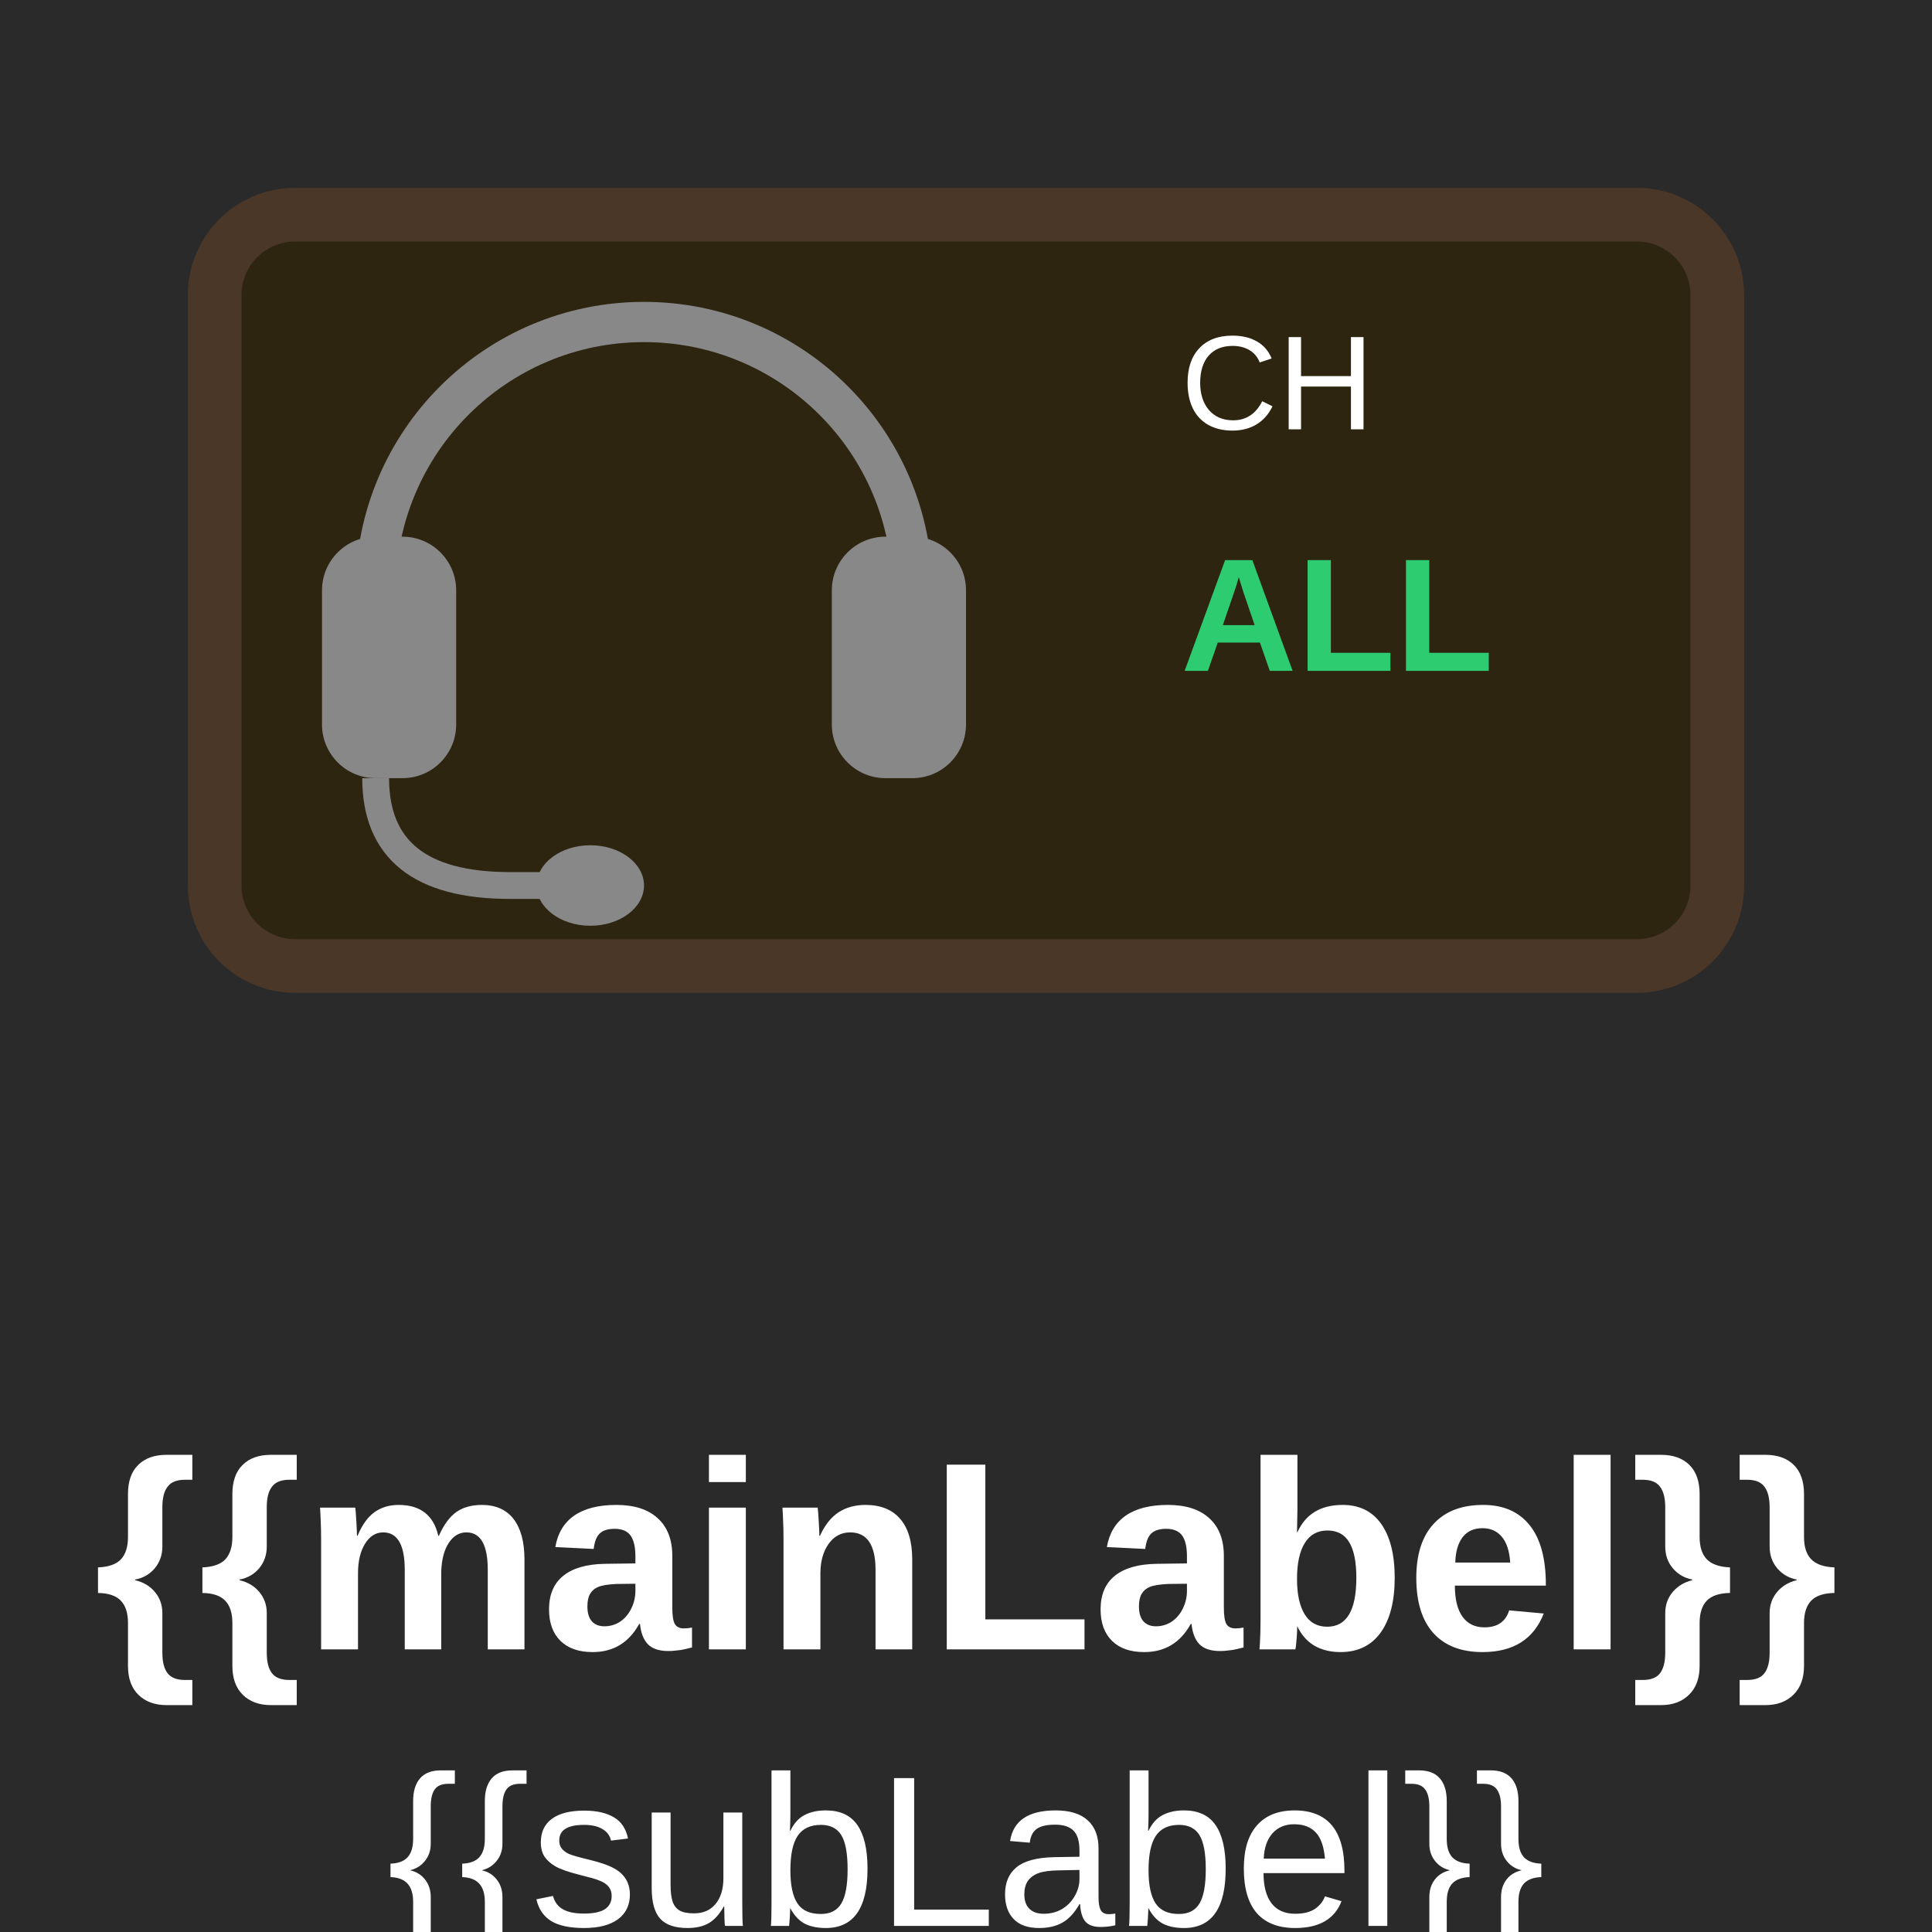
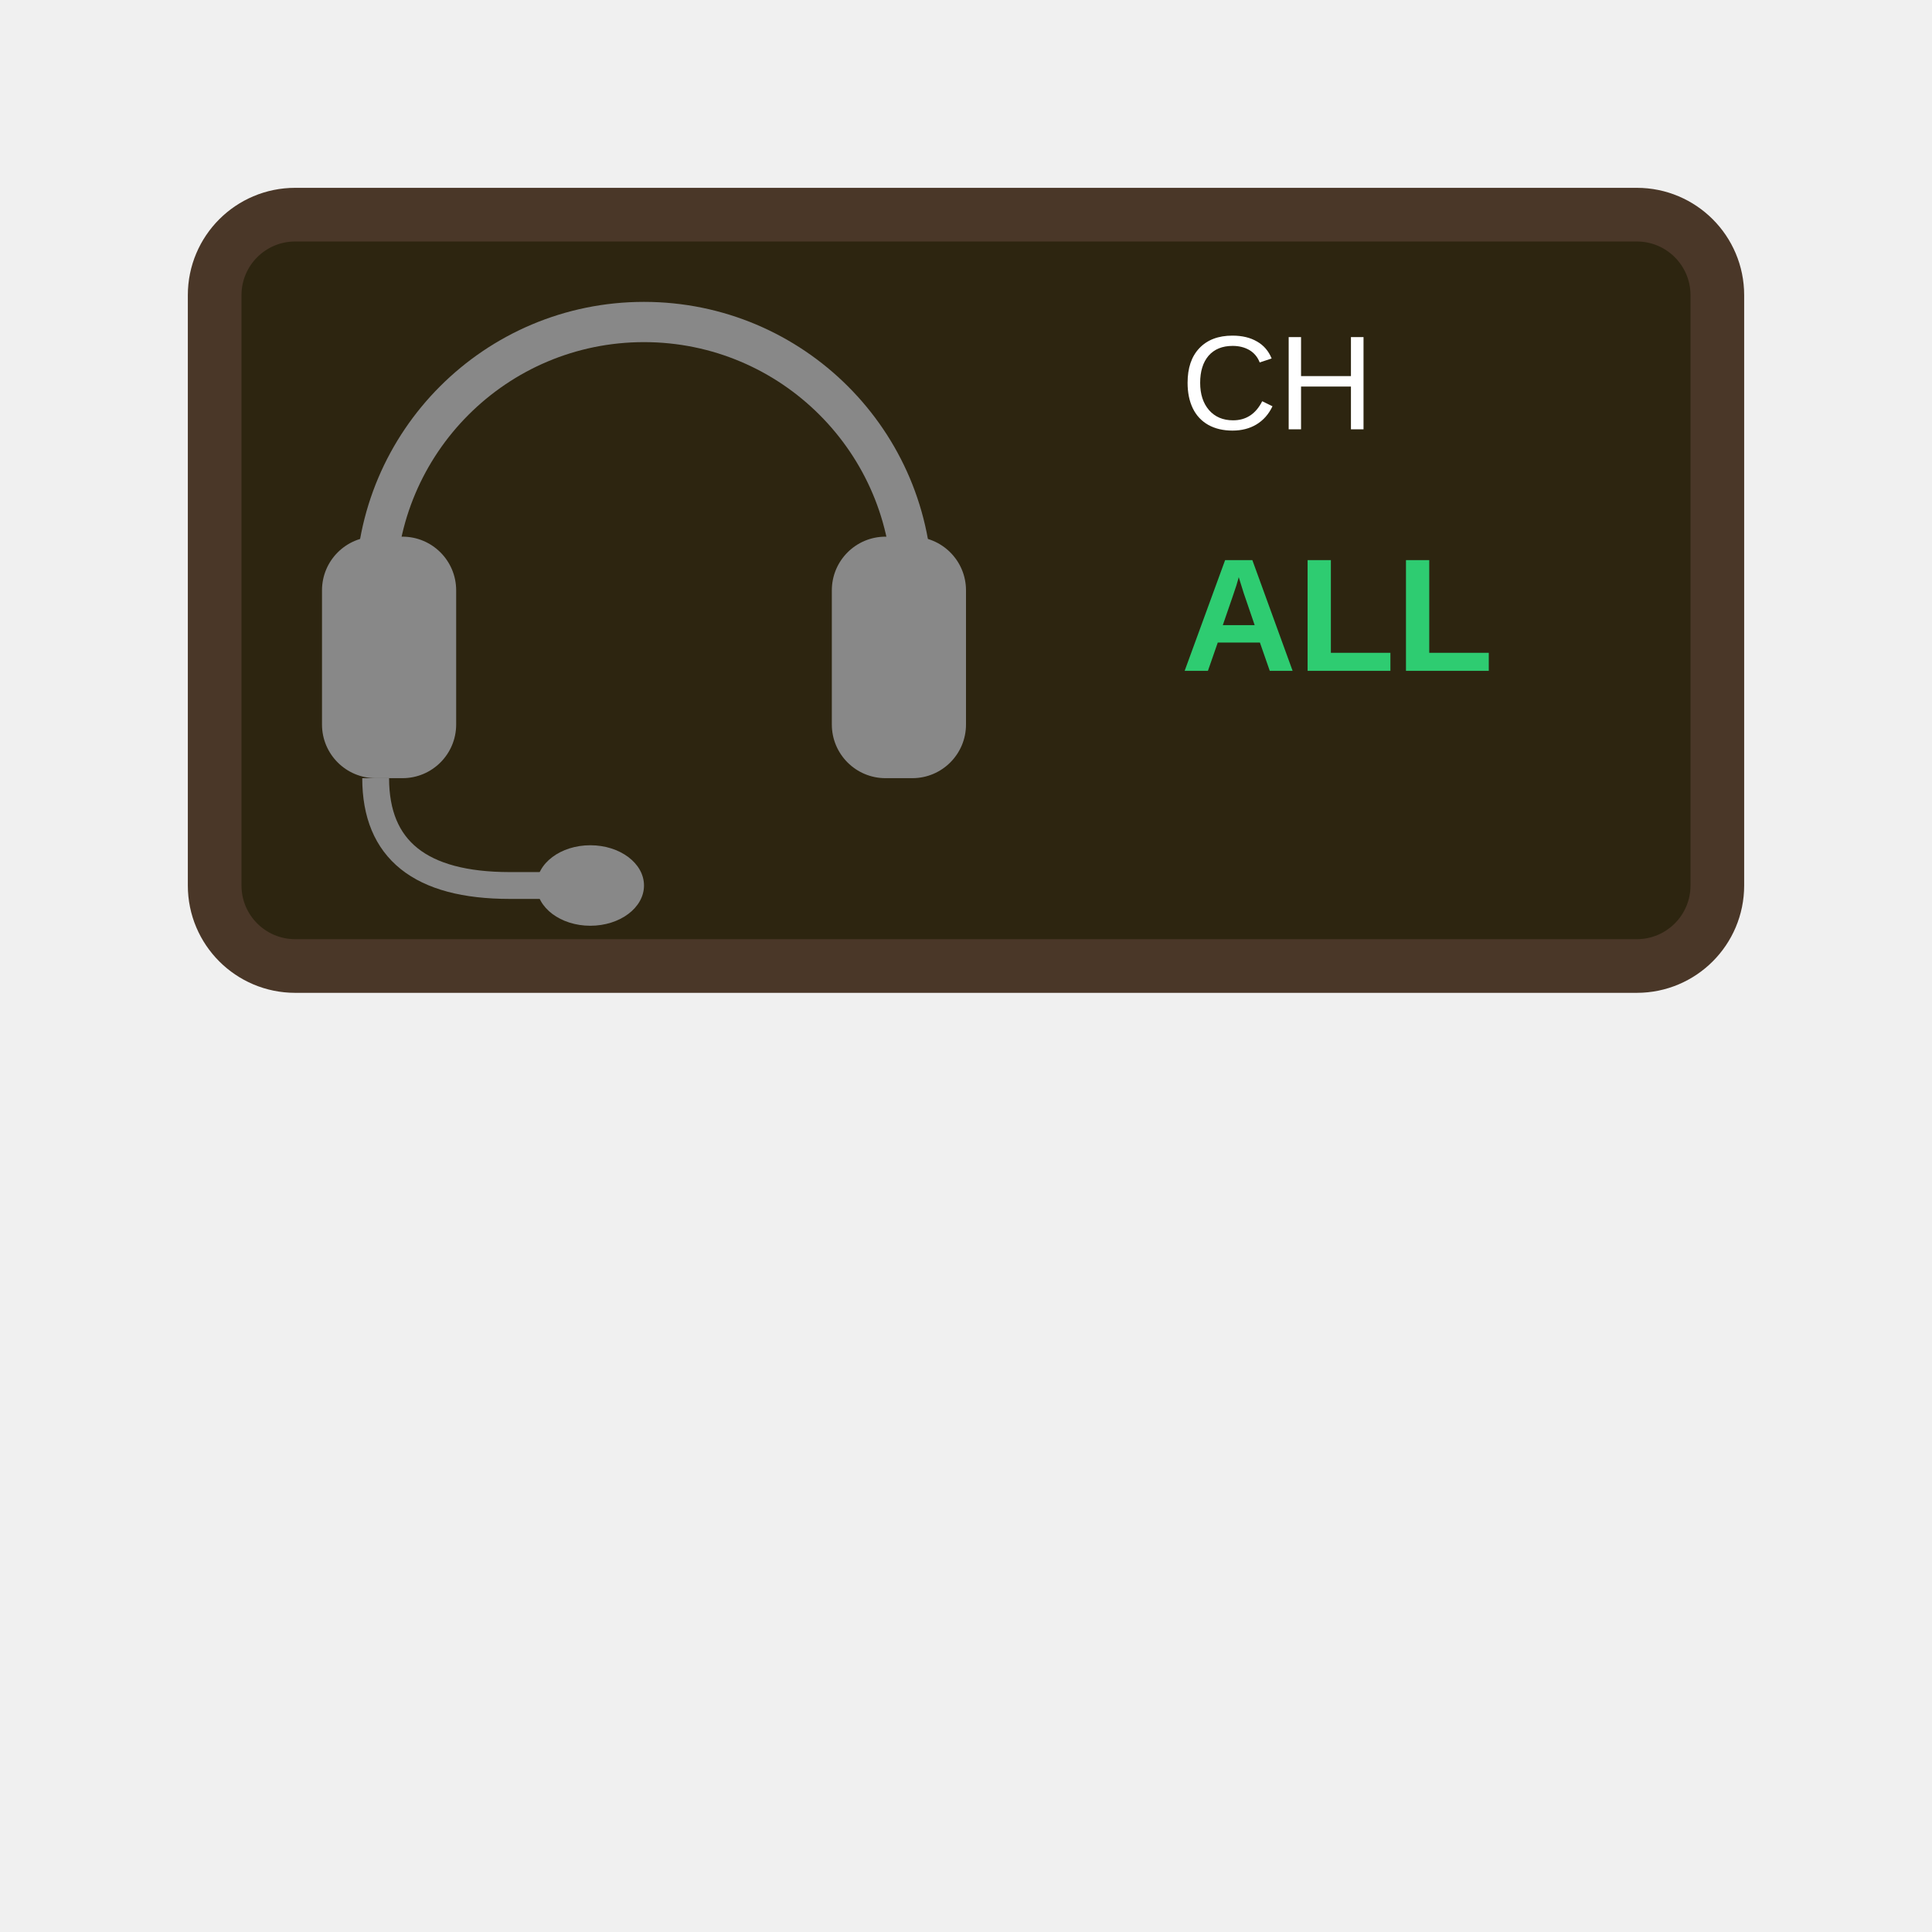
<svg xmlns="http://www.w3.org/2000/svg" viewBox="0 0 144 144">
-   <g filter="url(#activity-state)">
-     <rect x="0" y="0" width="144" height="144" fill="#2a2a2a" />
-     <rect x="16" y="16" width="112" height="56" rx="6" fill="#2d2510" stroke="#4a3728" stroke-width="4" />
-     <path d="M28 44 a20 20 0 0 1 40 0" fill="none" stroke="#888888" stroke-width="3" />
-     <rect x="24" y="40" width="10" height="18" rx="4" fill="#888888" />
-     <rect x="62" y="40" width="10" height="18" rx="4" fill="#888888" />
-     <path d="M28 58 q0 8 10 8 h4" fill="none" stroke="#888888" stroke-width="2" />
-     <ellipse cx="44" cy="66" rx="4" ry="3" fill="#888888" />
-     <text x="88" y="32" fill="#ffffff" font-family="Arial, sans-serif" font-size="10">CH</text>
-     <text x="88" y="50" fill="#2ecc71" font-family="Arial, sans-serif" font-size="12" font-weight="bold">ALL</text>
-     <text x="72" y="116" text-anchor="middle" dominant-baseline="central" fill="#ffffff" font-family="Arial, sans-serif" font-size="20" font-weight="bold">{{mainLabel}}</text>
-     <text x="72" y="138" text-anchor="middle" dominant-baseline="central" fill="#ffffff" font-family="Arial, sans-serif" font-size="16">{{subLabel}}</text>
-   </g>
+   <rect x="16" y="16" width="112" height="56" rx="6" fill="#2d2510" stroke="#4a3728" stroke-width="4" />
+   <path d="M28 44 a20 20 0 0 1 40 0" fill="none" stroke="#888888" stroke-width="3" />
+   <rect x="24" y="40" width="10" height="18" rx="4" fill="#888888" />
+   <rect x="62" y="40" width="10" height="18" rx="4" fill="#888888" />
+   <path d="M28 58 q0 8 10 8 h4" fill="none" stroke="#888888" stroke-width="2" />
+   <ellipse cx="44" cy="66" rx="4" ry="3" fill="#888888" />
+   <text x="88" y="32" fill="#ffffff" font-family="Arial, sans-serif" font-size="10">CH</text>
+   <text x="88" y="50" fill="#2ecc71" font-family="Arial, sans-serif" font-size="12" font-weight="bold">ALL</text>
</svg>
